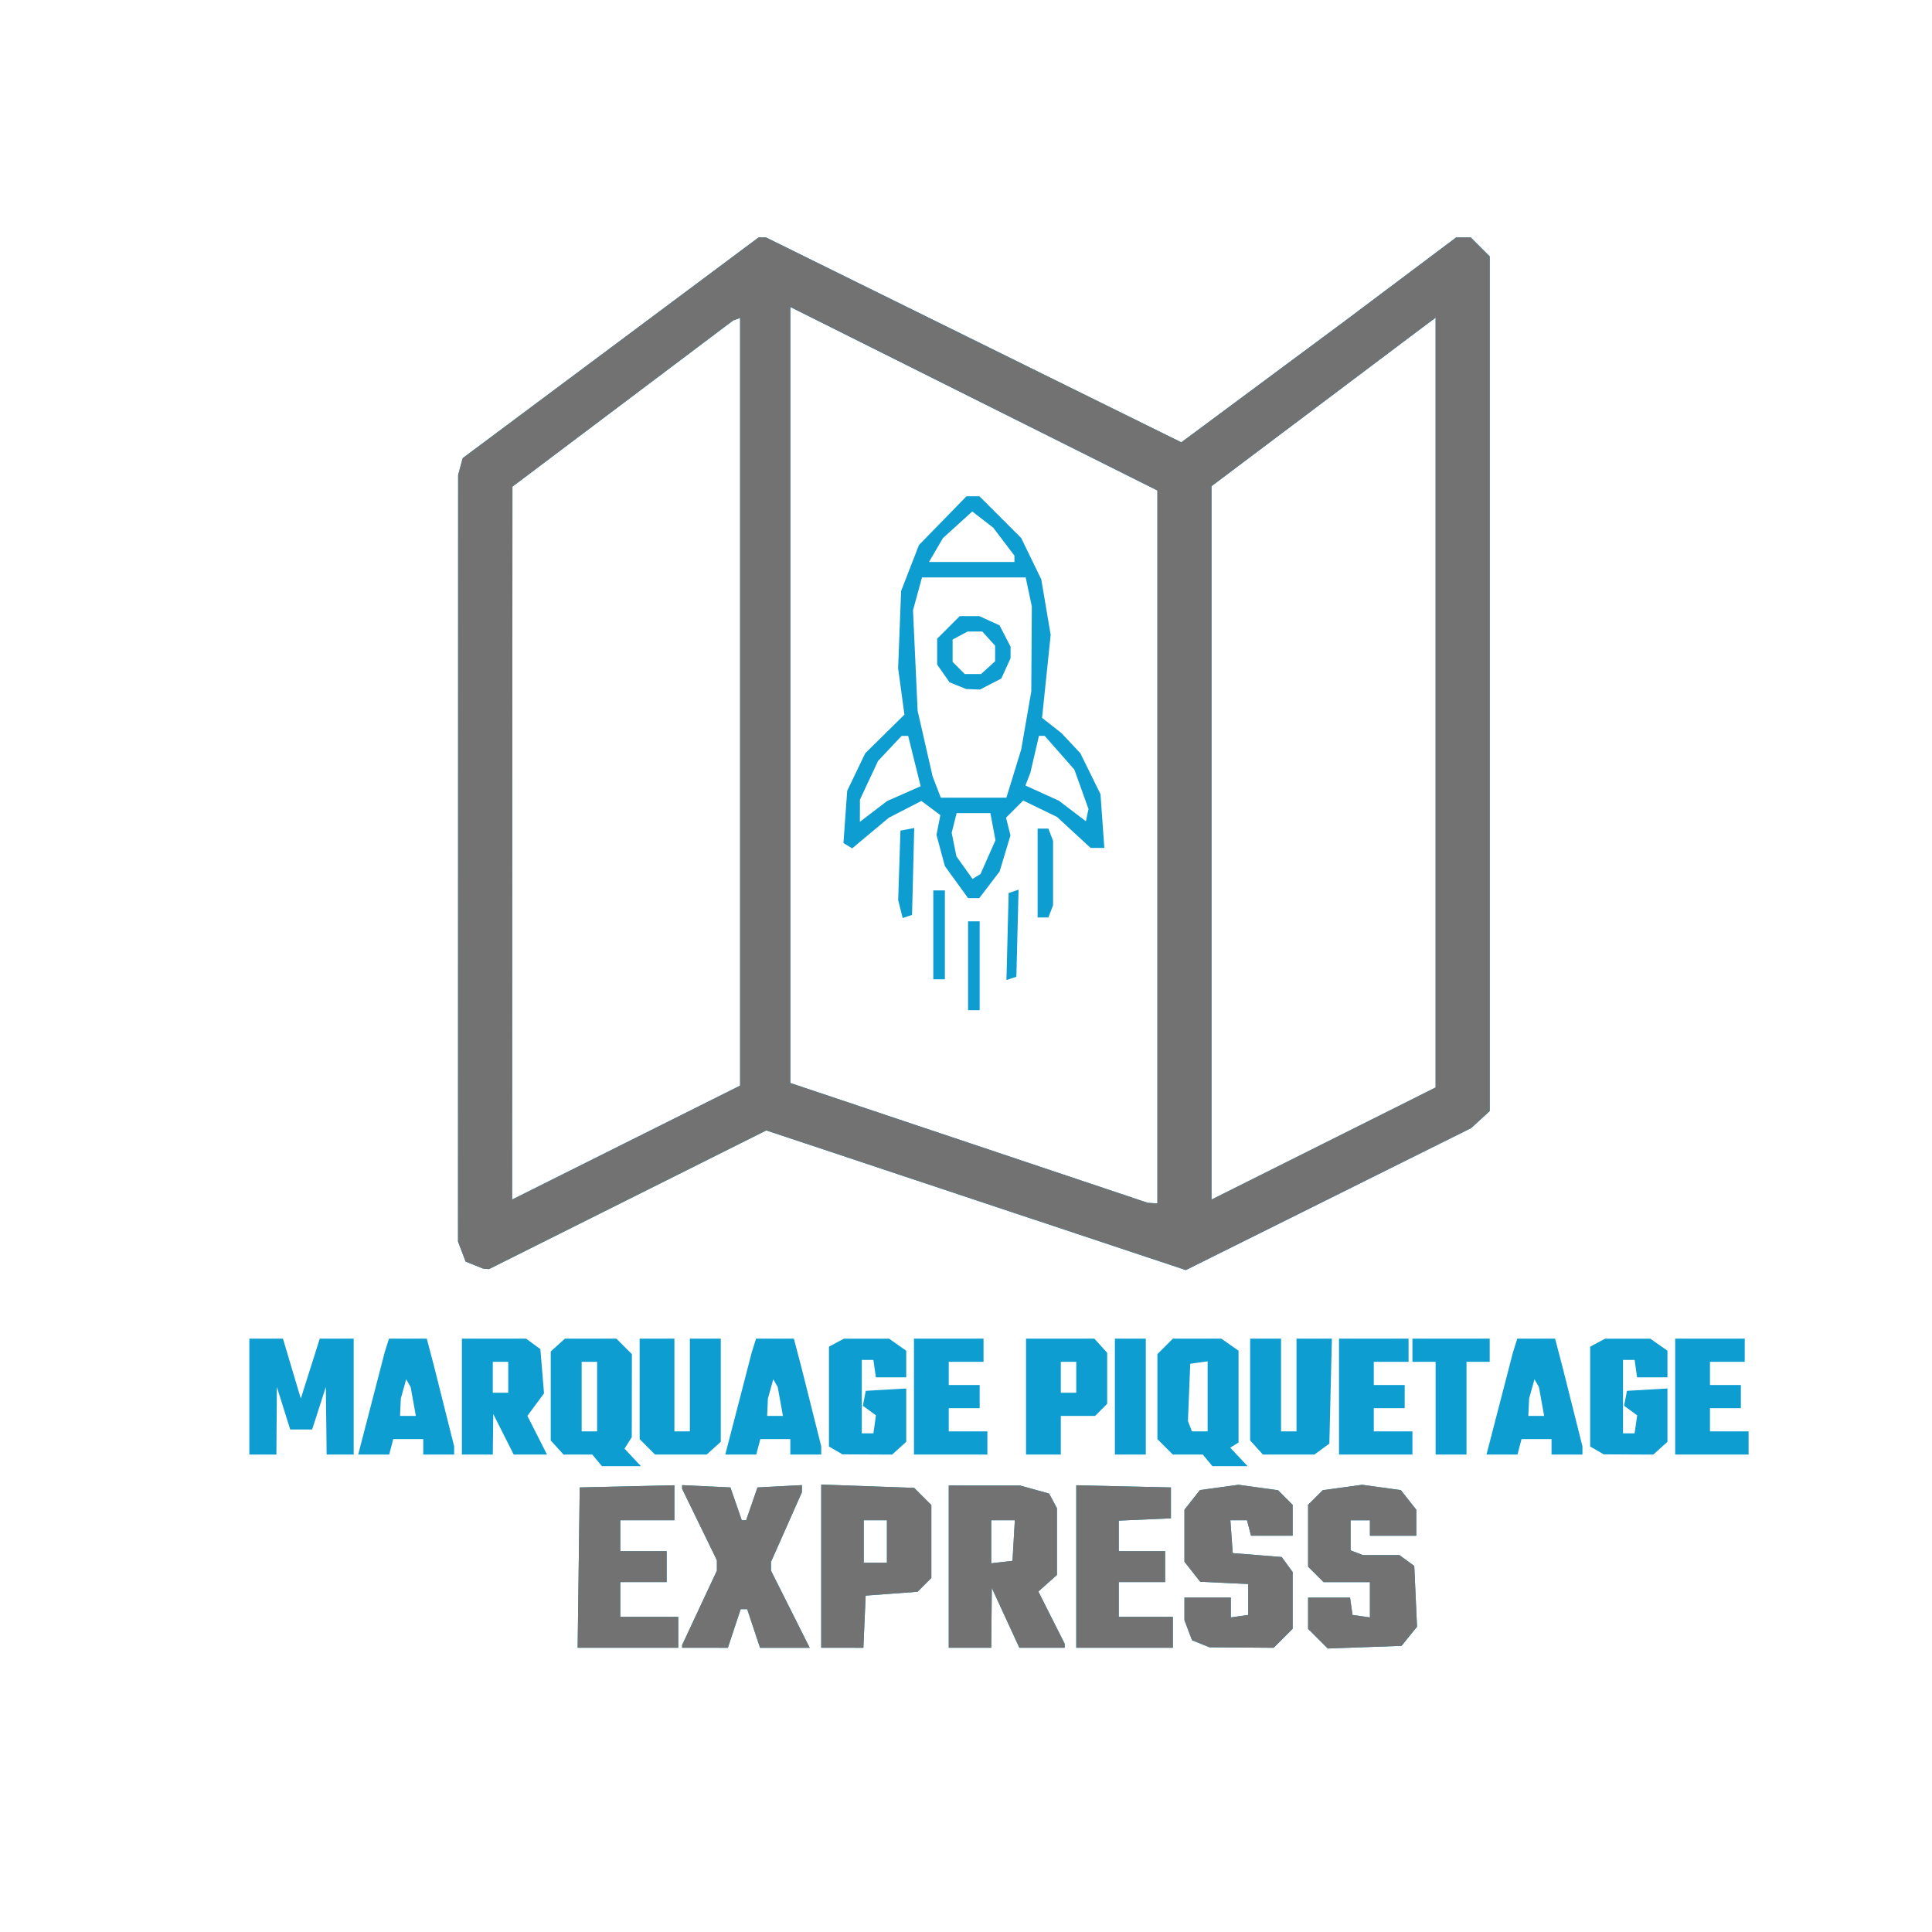
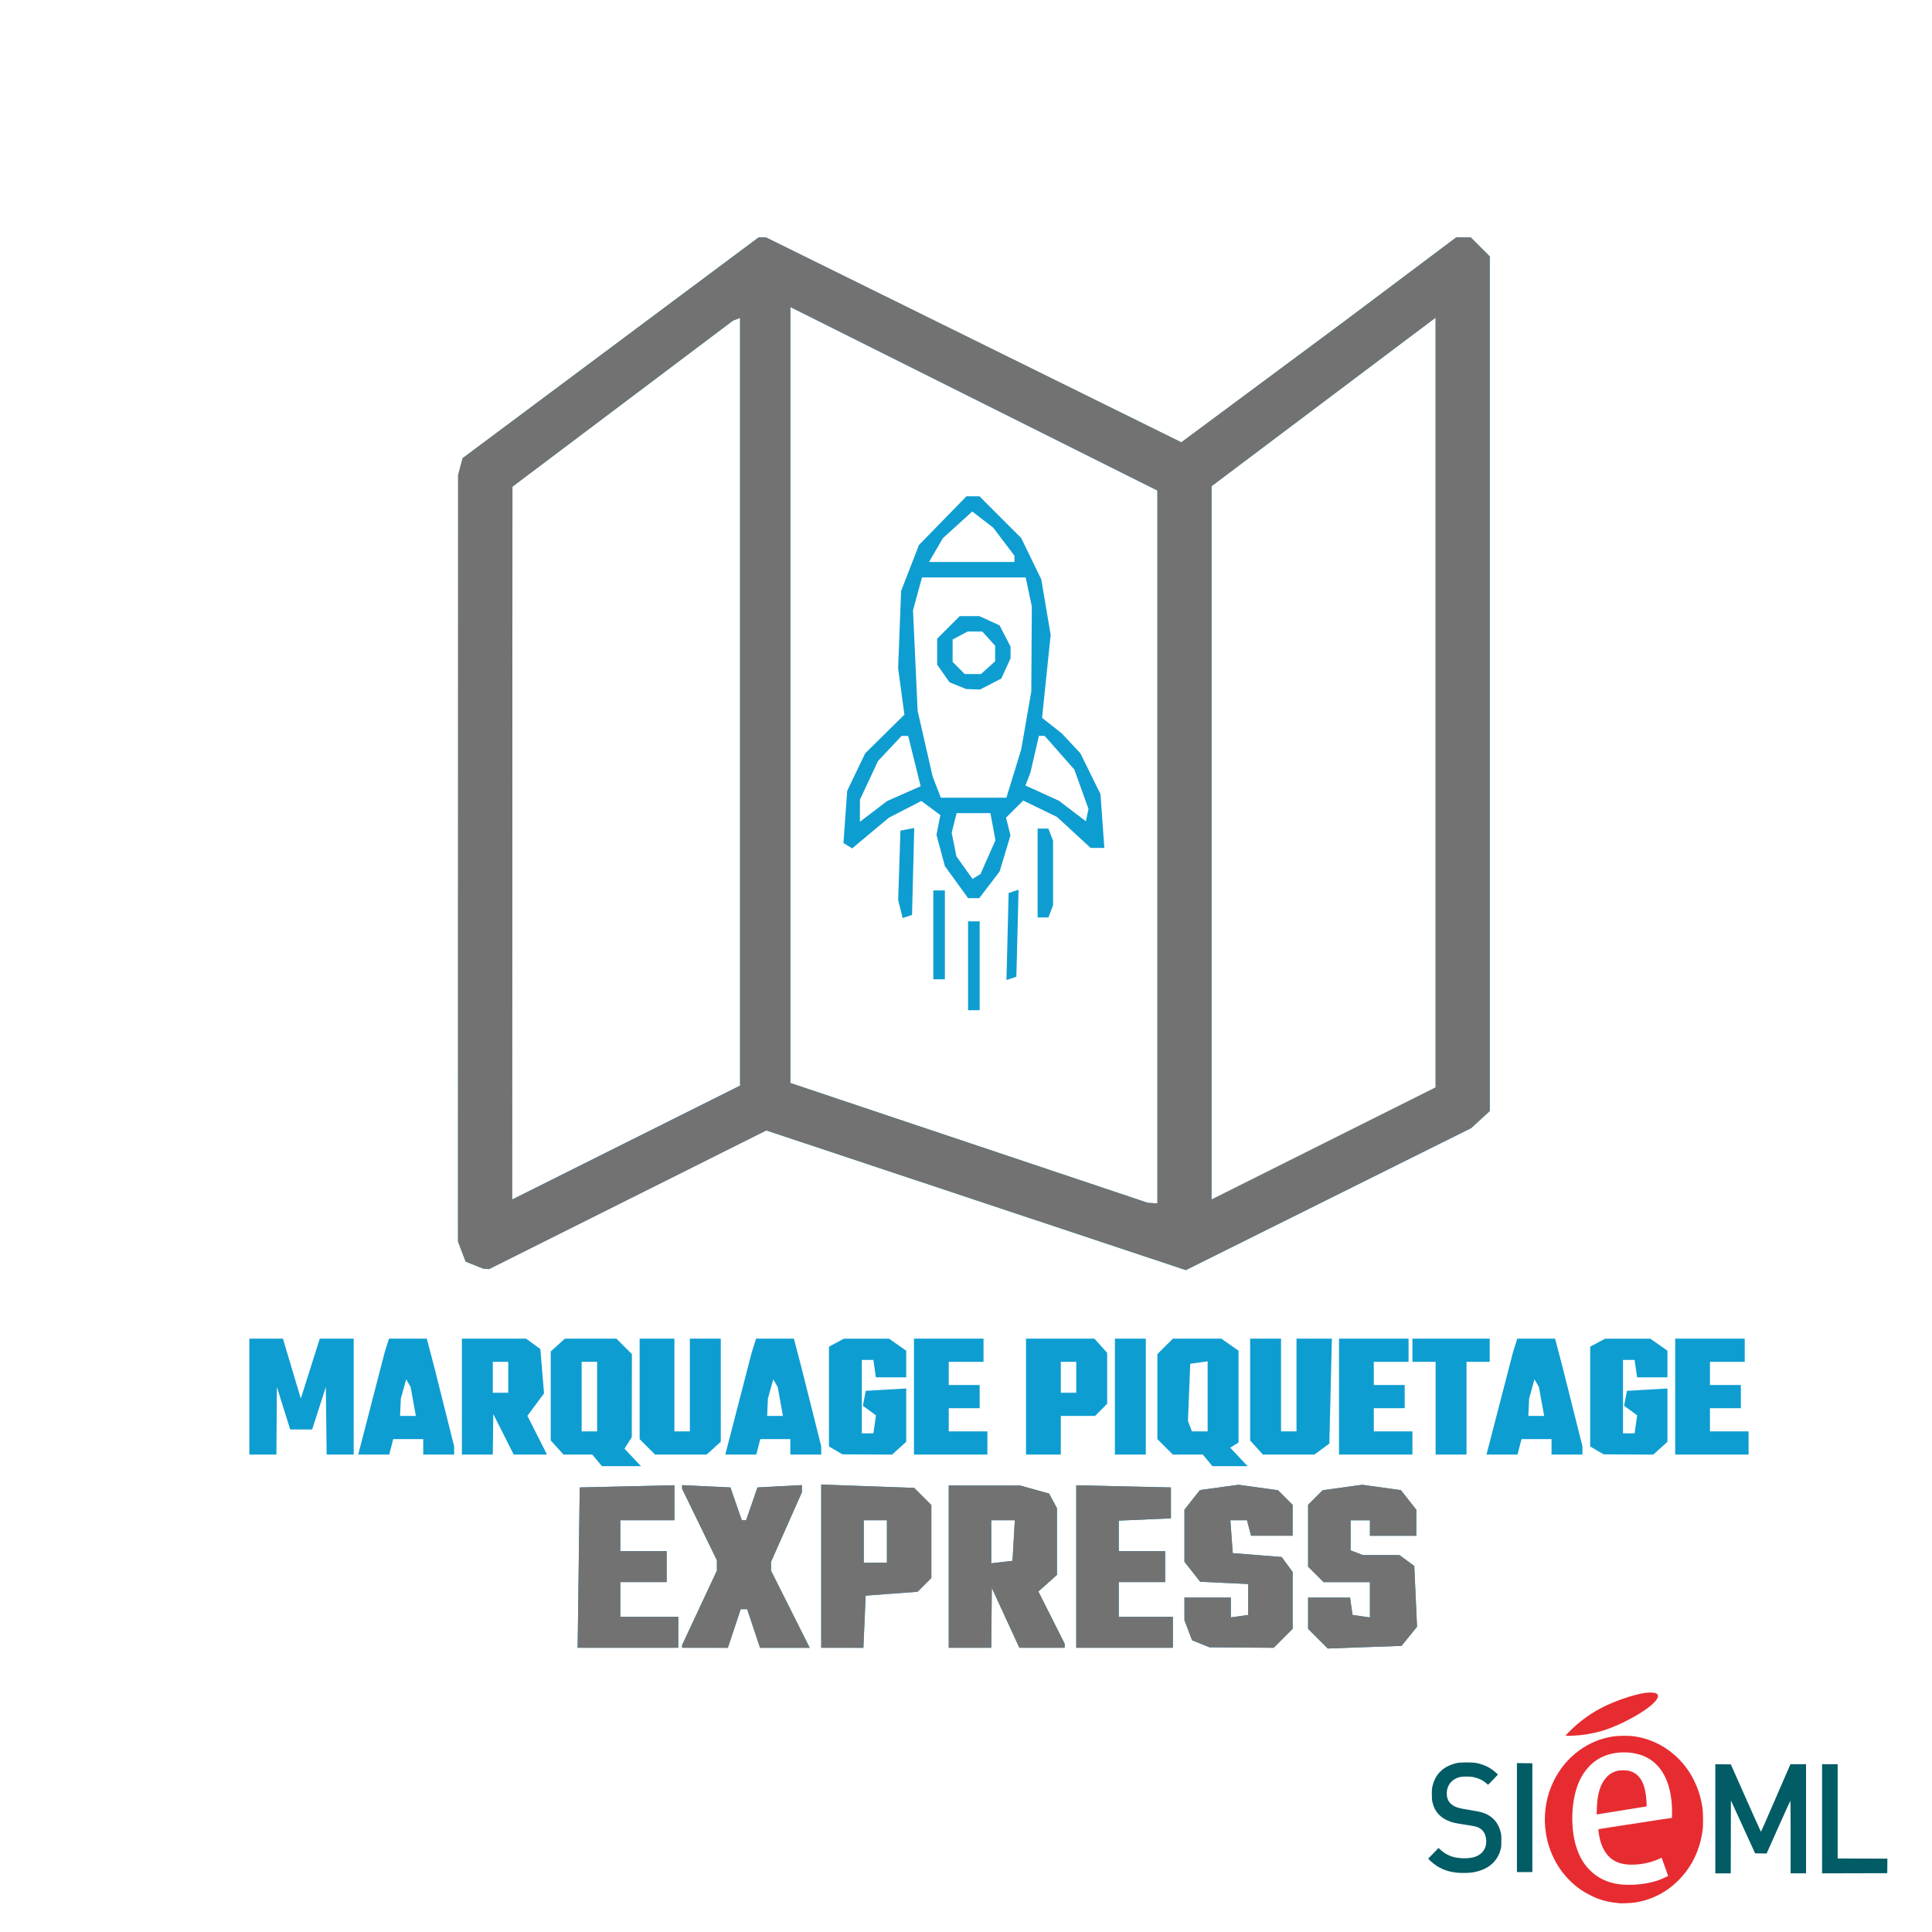
- <svg xmlns="http://www.w3.org/2000/svg" version="1.1" id="svg2" width="500" height="500" viewBox="0 0 500 500">
+ <svg xmlns="http://www.w3.org/2000/svg" version="1.1" id="svg2" width="500" height="500" viewBox="0 0 500 500" xml:space="preserve">
  <defs id="defs6" />
  <g id="g8">
    <g id="g2129" transform="translate(211.9822,23.22067)">
      <path style="fill:#0e9dd1" d="m -49.469,403.225 h -13.02 l 0.27,-20.75 0.27,-20.75 12.25,-0.281 12.25,-0.281 v 4.531 4.531 h -7 -7 v 4 4 h 6 6 v 4 4 h -6 -6 v 4.5 4.5 h 7.5 7.5 v 4 4 z m 19.94,0 h -5.92 v -0.354 -0.354 l 4.5,-9.63 4.5,-9.63 v -1.339 -1.339 l -4.5,-9.246 -4.5,-9.246 v -0.479 -0.479 l 6.25,0.298 6.25,0.298 1.469,4.25 1.469,4.25 h 0.562 0.562 l 1.469,-4.25 1.469,-4.25 5.75,-0.3 5.75,-0.3 v 0.924 0.924 l -4,9.012 -4,9.012 v 1.133 1.133 l 5.009,9.982 5.009,9.982 h -6.429 -6.429 l -1.661,-5 -1.661,-5 h -0.839 -0.839 l -1.661,5 -1.661,5 z m 35.535,0 H 0.551 v -21.123 -21.123 l 12.028,0.429 12.028,0.429 2.222,2.222 2.222,2.222 v 9.437 9.437 l -1.784,1.786 -1.784,1.786 -6.716,0.5 -6.716,0.5 -0.296,6.75 -0.296,6.75 z m 8.546,-22 h 3 v -5.5 -5.5 h -3 -3 v 5.5 5.5 z m 24.5,22 h -5.5 v -21 -21 l 9.25,0.006 9.25,0.006 3.738,1.038 3.738,1.038 1.012,1.891 1.012,1.891 v 8.641 8.641 l -2.404,2.141 -2.404,2.141 3.404,6.758 3.404,6.758 v 0.525 0.525 h -5.86 -5.86 l -3.568,-7.75 -3.568,-7.75 -0.071,7.75 -0.071,7.749 z m 8.25,-22.184 2.75,-0.316 0.302,-5.25 0.302,-5.25 H 47.603 44.551 v 5.566 5.566 z m 31.75,22.184 h -12.5 V 382.194 361.163 l 12.25,0.281 12.25,0.281 v 4 4 l -6.75,0.296 -6.75,0.296 v 3.954 3.954 h 6 6 v 4 4 h -6 -6 v 4.5 4.5 h 7 7 v 4 4 z m 30.295,-0.063 -8.295,-0.063 -2.265,-0.91 -2.265,-0.91 -0.985,-2.592 -0.985,-2.592 v -2.935 -2.935 h 6 6 v 2.57 2.57 l 2.25,-0.32 2.25,-0.32 v -4 -4 l -6.214,-0.297 -6.214,-0.297 -2.036,-2.588 -2.036,-2.588 v -6.73 -6.73 l 1.999,-2.541 1.999,-2.541 5.001,-0.688 5.001,-0.688 5.109,0.703 5.109,0.703 1.891,1.891 1.891,1.891 v 4 4 h -5.383 -5.383 l -0.523,-2 -0.523,-2 h -2.151 -2.151 l 0.307,4.25 0.307,4.25 6.333,0.504 6.333,0.504 1.417,1.937 1.417,1.937 v 7.354 7.354 l -2.455,2.455 -2.455,2.455 z m 31.843,-0.092 -9.54,0.345 -2.549,-2.549 -2.549,-2.549 v -4.045 -4.045 h 5.43 5.43 l 0.32,2.25 0.32,2.25 2.25,0.32 2.25,0.32 v -4.57 -4.57 h -6 -6 l -2,-2 -2,-2 v -8 -8 l 1.891,-1.891 1.891,-1.891 5.109,-0.703 5.109,-0.703 5.001,0.688 5.001,0.688 1.999,2.541 1.999,2.541 v 3.365 3.365 h -6 -6 v -2 -2 h -2.5 -2.5 v 3.893 3.893 l 1.582,0.607 1.582,0.607 h 4.727 4.727 l 1.93,1.411 1.93,1.411 0.357,7.86 0.357,7.86 -2.006,2.479 -2.006,2.479 z m -192.342,-46.845 h -5.052 l -1.245,-1.5 -1.245,-1.5 h -3.723 -3.723 l -1.655,-1.829 -1.655,-1.829 v -11.516 -11.516 l 1.829,-1.655 1.829,-1.655 h 6.671 6.671 l 2,2 2,2 -0.015,10.75 -0.015,10.75 -0.939,1.485 -0.939,1.485 2.128,2.265 2.128,2.265 h -5.052 z m -8.297,-9 h 2 v -9 -9 h -2 -2 v 9 9 z m 165.797,9 h -4.552 l -1.245,-1.5 -1.245,-1.5 H 95.428 91.551 l -2,-2 -2,-2 v -11 -11 l 2,-2 2,-2 h 6.277 6.277 l 2.223,1.557 2.223,1.557 v 11.884 11.884 l -1.075,0.665 -1.075,0.665 2.25,2.395 2.25,2.394 z m -7.828,-9 h 2.031 v -9.07 -9.07 l -2.25,0.32 -2.25,0.32 -0.297,7.406 -0.297,7.406 0.516,1.344 0.516,1.344 z m -242.469,6 h -3.5 v -15 -15 h 4.346 4.346 l 2.312,7.75 2.312,7.75 2.452,-7.75 2.452,-7.75 h 4.39 4.39 v 15 15 h -3.5 -3.5 l -0.103,-8.75 -0.103,-8.75 -1.77,5.5 -1.77,5.5 h -2.842 -2.842 l -1.724,-5.5 -1.724,-5.5 -0.061,8.75 -0.061,8.75 z m 28.678,0 h -4.01 l 3.431,-13.25 3.431,-13.25 0.552,-1.75 0.552,-1.75 h 4.894 4.894 l 0.984,3.75 0.984,3.75 2.555,10.181 2.555,10.181 v 1.069 1.069 h -4 -4 v -2 -2 h -3.883 -3.883 l -0.523,2 -0.523,2 z m 8.868,-10 h 2.045 l -0.677,-3.75 -0.677,-3.75 -0.576,-0.99 -0.576,-0.99 -0.693,2.49 -0.693,2.49 -0.1,2.25 -0.1,2.25 z m 17.955,10 h -4 v -15 -15 h 8.309 8.309 l 1.846,1.35 1.846,1.35 0.475,5.728 0.475,5.728 -2.152,2.911 -2.152,2.911 2.539,5.011 2.539,5.011 h -4.31 -4.31 l -2.646,-5.25 -2.646,-5.25 -0.061,5.25 -0.061,5.25 z m 6,-16 h 2 v -4 -4 h -2 -2 v 4 4 z m 46.671,16 h -6.671 l -2,-2 -2,-2 v -13 -13 h 4.5 4.5 v 12 12 h 2 2 v -12 -12 h 4 4 v 13.345 13.345 l -1.829,1.655 -1.829,1.655 z m 15.506,0 h -4.01 l 3.431,-13.25 3.431,-13.25 0.552,-1.75 0.552,-1.75 h 4.894 4.894 l 0.984,3.75 0.984,3.75 2.555,10.181 2.555,10.181 v 1.069 1.069 h -4 -4 v -2 -2 h -3.883 -3.883 l -0.523,2 -0.523,2 z m 8.868,-10 h 2.045 l -0.677,-3.75 -0.677,-3.75 -0.576,-0.99 -0.576,-0.99 -0.693,2.49 -0.693,2.49 -0.1,2.25 -0.1,2.25 z m 23.876,9.97 -6.421,-0.03 -1.75,-1.019 -1.75,-1.019 v -12.915 -12.915 l 1.934,-1.035 1.934,-1.035 h 5.843 5.843 l 2.223,1.557 2.223,1.557 v 3.443 3.443 h -3.93 -3.93 l -0.32,-2.25 -0.32,-2.25 h -1.5 -1.5 v 9.5 9.5 h 1.5 1.5 l 0.33,-2.331 0.33,-2.331 -1.689,-1.235 -1.689,-1.235 0.368,-1.934 0.368,-1.934 5.241,-0.302 5.241,-0.302 v 6.897 6.897 l -1.829,1.655 -1.829,1.655 -6.421,-0.03 z m 21.579,0.03 h -9.5 v -15 -15 h 9 9 v 3 3 h -4.5 -4.5 v 3 3 h 4 4 v 3 3 h -4 -4 v 3 3 h 5 5 v 3 3 z m 24,0 h -4.5 v -15 -15 h 8.845 8.845 l 1.655,1.829 1.655,1.829 v 6.6 6.6 l -1.571,1.571 -1.571,1.571 h -4.429 -4.429 v 5 5 z m 6.5,-16 h 2 v -4 -4 h -2 -2 v 4 4 z m 16,16 h -4 v -15 -15 h 4 4 v 15 15 z m 40.964,0 h -6.654 l -1.655,-1.829 -1.655,-1.829 v -13.171 -13.171 h 4 4 v 12 12 h 2 2 v -12 -12 h 4.577 4.577 l -0.327,13.583 -0.327,13.583 -1.941,1.417 -1.941,1.417 z m 22.536,0 h -9.5 v -15 -15 h 9 9 v 3 3 h -4.5 -4.5 v 3 3 h 4 4 v 3 3 h -4 -4 v 3 3 h 5 5 v 3 3 z m 19.5,0 h -4 v -12 -12 h -3 -3 v -3 -3 h 10 10 v 3 3 h -3 -3 v 12 12 z m 13.178,0 h -4.01 l 3.431,-13.25 3.431,-13.25 0.552,-1.75 0.552,-1.75 h 4.894 4.894 l 0.984,3.75 0.984,3.75 2.555,10.181 2.555,10.181 v 1.069 1.069 h -4 -4 v -2 -2 h -3.883 -3.883 l -0.523,2 -0.523,2 z m 8.868,-10 h 2.045 l -0.677,-3.75 -0.677,-3.75 -0.576,-0.99 -0.576,-0.99 -0.693,2.49 -0.693,2.49 -0.1,2.25 -0.1,2.25 z m 23.876,9.97 -6.421,-0.03 -1.75,-1.019 -1.75,-1.019 v -12.915 -12.915 l 1.934,-1.035 1.934,-1.035 h 5.843 5.843 l 2.223,1.557 2.223,1.557 v 3.443 3.443 h -3.93 -3.93 l -0.32,-2.25 -0.32,-2.25 h -1.5 -1.5 v 9.5 9.5 h 1.5 1.5 l 0.33,-2.331 0.33,-2.331 -1.689,-1.235 -1.689,-1.235 0.368,-1.934 0.368,-1.934 5.241,-0.302 5.241,-0.302 v 6.897 6.897 l -1.829,1.655 -1.829,1.655 -6.421,-0.03 z m 21.579,0.03 h -9.5 v -15 -15 h 9 9 v 3 3 h -4.5 -4.5 v 3 3 h 4 4 v 3 3 h -4 -4 v 3 3 h 5 5 v 3 3 z m -317.245,-48.063 -0.755,-0.063 -2.265,-0.91 -2.265,-0.91 -0.985,-2.592 -0.985,-2.592 0.014,-99.185 0.014,-99.185 0.587,-2.188 0.587,-2.188 38.294,-28.562 38.294,-28.562 h 0.954 0.954 l 53.746,26.513 53.746,26.513 21.157,-15.697 21.157,-15.697 14.408,-10.816 14.408,-10.816 h 1.888 1.888 l 2.455,2.455 2.455,2.455 V 153.727 264.32 l -2.399,2.202 -2.399,2.202 -36.924,18.375 -36.924,18.375 -54.287,-18.072 -54.287,-18.072 -35.884,17.947 -35.884,17.947 -0.755,-0.063 z m 172.495,-17.016 1.25,0.079 v -92.255 -92.255 l -47.5,-23.744 -47.5,-23.744 V 156.643 257.058 l 46.25,15.504 46.25,15.504 1.25,0.079 z m -46.25,-49.921 h -1.5 v -11.5 -11.5 h 1.5 1.5 v 11.5 11.5 z m -9,-8 h -1.5 v -11.5 -11.5 h 1.5 1.5 v 11.5 11.5 z m 18.716,-0.237 -1.284,0.426 0.284,-11.263 0.284,-11.263 1.284,-0.426 1.284,-0.426 -0.284,11.263 -0.284,11.263 z m -26.929,-16.023 -1.213,0.403 -0.581,-2.321 -0.581,-2.321 0.294,-8.989 0.294,-8.989 1.784,-0.341 1.783,-0.341 -0.283,11.248 -0.283,11.248 z m 35.106,0.26 h -1.393 v -11.5 -11.5 h 1.393 1.393 l 0.607,1.582 0.607,1.582 v 8.336 8.336 l -0.607,1.582 -0.607,1.582 z m -17.938,-5 h -1.443 l -3.009,-4.154 -3.009,-4.154 -1.085,-4.03 -1.085,-4.03 0.501,-2.566 0.501,-2.566 -2.456,-1.829 -2.456,-1.829 -4.207,2.167 -4.207,2.167 -4.75,3.971 -4.75,3.971 -1.125,-0.695 -1.125,-0.695 0.483,-6.757 0.483,-6.757 2.335,-4.857 2.335,-4.857 5.072,-5 5.072,-5 -0.816,-6 -0.816,-6 0.388,-10 0.388,-10 2.309,-5.951 2.309,-5.951 6.146,-6.299 6.146,-6.299 h 1.685 1.685 l 5.399,5.399 5.399,5.399 2.599,5.351 2.599,5.351 1.214,7.173 1.214,7.173 -1.114,10.743 -1.114,10.743 2.523,1.984 2.523,1.985 2.434,2.599 2.434,2.599 2.603,5.289 2.603,5.289 0.498,6.961 0.498,6.961 H 72.047 70.275 l -4.344,-4.005 -4.344,-4.005 -4.383,-2.13 -4.383,-2.13 -2.221,2.221 -2.221,2.221 0.575,2.292 0.575,2.292 -1.404,4.666 -1.404,4.666 -2.635,3.455 -2.635,3.455 z m 0.734,-5.617 1.037,-0.641 1.932,-4.369 1.932,-4.369 -0.657,-3.502 -0.657,-3.502 H 39.959 35.589 l -0.637,2.537 -0.637,2.537 0.609,3.047 0.609,3.047 2.085,2.928 2.085,2.928 z m -26.673,-16.828 3.517,-2.682 4.347,-1.923 4.347,-1.923 -1.614,-6.51 -1.614,-6.51 -0.849,-0.003 -0.849,-0.003 -3.052,3.25 -3.052,3.25 -2.339,5 -2.339,5 -0.01,2.869 -0.01,2.869 3.517,-2.682 z m 55.316,0.944 0.333,-1.597 -1.831,-5.092 -1.831,-5.092 -3.837,-4.359 -3.837,-4.359 H 57.638 56.894 l -1.102,4.75 -1.102,4.75 -0.646,1.67 -0.646,1.67 4.326,1.969 4.326,1.968 3.5,2.66 3.5,2.66 z m -29.398,-4.499 h 8.485 l 1.919,-6.25 1.919,-6.25 1.301,-7.5 1.301,-7.5 0.071,-11 0.071,-11 -0.795,-3.75 -0.795,-3.75 H 40.044 26.628 l -1.162,4.25 -1.162,4.25 0.597,13 0.597,13 1.942,8.5 1.942,8.5 1.06,2.75 1.06,2.75 h 8.485 z m -0.135,-28.063 -1.8,-0.063 -2.143,-0.865 -2.143,-0.865 -1.607,-2.294 -1.607,-2.294 v -3.354 -3.354 l 2.923,-2.923 2.923,-2.923 h 2.53 2.53 l 2.622,1.195 2.622,1.195 1.425,2.756 1.425,2.756 v 1.503 1.503 l -1.195,2.622 -1.195,2.622 -2.756,1.425 -2.756,1.425 -1.8,-0.063 z m -0.057,-3.937 h 2.1 l 1.829,-1.655 1.829,-1.655 v -2.016 -2.016 l -1.655,-1.829 -1.655,-1.829 h -1.911 -1.911 l -1.934,1.035 -1.934,1.035 v 2.893 2.893 l 1.571,1.571 1.571,1.571 z m -0.299,-29 h 11.057 v -0.822 -0.822 l -2.75,-3.624 -2.75,-3.624 -2.706,-2.091 -2.706,-2.091 -3.794,3.444 -3.794,3.444 -1.807,3.093 -1.807,3.093 z m -89.443,150.256 29.5,-14.74 v -99.341 -99.341 l -0.904,0.333 -0.904,0.333 -28.554,21.5 -28.554,21.5 -0.042,92.248 -0.042,92.248 z m 180.5,0.244 29,-14.507 V 158.603 58.987 l -3.25,2.437 -3.25,2.437 -25.75,19.373 -25.75,19.373 v 92.312 92.312 z" id="path2133" />
      <path style="fill:#727272" d="m -49.469,403.225 h -13.02 l 0.27,-20.75 0.27,-20.75 12.25,-0.281 12.25,-0.281 v 4.531 4.531 h -7 -7 v 4 4 h 6 6 v 4 4 h -6 -6 v 4.5 4.5 h 7.5 7.5 v 4 4 z m 19.94,0 h -5.92 v -0.354 -0.354 l 4.5,-9.63 4.5,-9.63 v -1.339 -1.339 l -4.5,-9.246 -4.5,-9.246 v -0.479 -0.479 l 6.25,0.298 6.25,0.298 1.469,4.25 1.469,4.25 h 0.562 0.562 l 1.469,-4.25 1.469,-4.25 5.75,-0.3 5.75,-0.3 v 0.924 0.924 l -4,9.012 -4,9.012 v 1.133 1.133 l 5.009,9.982 5.009,9.982 h -6.429 -6.429 l -1.661,-5 -1.661,-5 h -0.839 -0.839 l -1.661,5 -1.661,5 z m 35.535,0 H 0.551 v -21.123 -21.123 l 12.028,0.429 12.028,0.429 2.222,2.222 2.222,2.222 v 9.437 9.437 l -1.784,1.786 -1.784,1.786 -6.716,0.5 -6.716,0.5 -0.296,6.75 -0.296,6.75 z m 8.546,-22 h 3 v -5.5 -5.5 h -3 -3 v 5.5 5.5 z m 24.5,22 h -5.5 v -21 -21 l 9.25,0.006 9.25,0.006 3.738,1.038 3.738,1.038 1.012,1.891 1.012,1.891 v 8.641 8.641 l -2.404,2.141 -2.404,2.141 3.404,6.758 3.404,6.758 v 0.525 0.525 h -5.86 -5.86 l -3.568,-7.75 -3.568,-7.75 -0.071,7.75 -0.071,7.749 z m 8.25,-22.184 2.75,-0.316 0.302,-5.25 0.302,-5.25 H 47.603 44.551 v 5.566 5.566 z m 31.75,22.184 h -12.5 V 382.194 361.163 l 12.25,0.281 12.25,0.281 v 4 4 l -6.75,0.296 -6.75,0.296 v 3.954 3.954 h 6 6 v 4 4 h -6 -6 v 4.5 4.5 h 7 7 v 4 4 z m 30.295,-0.063 -8.295,-0.063 -2.265,-0.91 -2.265,-0.91 -0.985,-2.592 -0.985,-2.592 v -2.935 -2.935 h 6 6 v 2.57 2.57 l 2.25,-0.32 2.25,-0.32 v -4 -4 l -6.214,-0.297 -6.214,-0.297 -2.036,-2.588 -2.036,-2.588 v -6.73 -6.73 l 1.999,-2.541 1.999,-2.541 5.001,-0.688 5.001,-0.688 5.109,0.703 5.109,0.703 1.891,1.891 1.891,1.891 v 4 4 h -5.383 -5.383 l -0.523,-2 -0.523,-2 h -2.151 -2.151 l 0.307,4.25 0.307,4.25 6.333,0.504 6.333,0.504 1.417,1.937 1.417,1.937 v 7.354 7.354 l -2.455,2.455 -2.455,2.455 z m 31.843,-0.092 -9.54,0.345 -2.549,-2.549 -2.549,-2.549 v -4.045 -4.045 h 5.43 5.43 l 0.32,2.25 0.32,2.25 2.25,0.32 2.25,0.32 v -4.57 -4.57 h -6 -6 l -2,-2 -2,-2 v -8 -8 l 1.891,-1.891 1.891,-1.891 5.109,-0.703 5.109,-0.703 5.001,0.688 5.001,0.688 1.999,2.541 1.999,2.541 v 3.365 3.365 h -6 -6 v -2 -2 h -2.5 -2.5 v 3.893 3.893 l 1.582,0.607 1.582,0.607 h 4.727 4.727 l 1.93,1.411 1.93,1.411 0.357,7.86 0.357,7.86 -2.006,2.479 -2.006,2.479 z m -227.383,-97.908 -0.755,-0.063 -2.265,-0.91 -2.265,-0.91 -0.985,-2.592 -0.985,-2.592 0.014,-99.185 0.014,-99.185 0.587,-2.188 0.587,-2.188 38.294,-28.562 38.294,-28.562 h 0.954 0.954 l 53.746,26.513 53.746,26.513 21.157,-15.697 21.157,-15.697 14.408,-10.816 14.408,-10.816 h 1.888 1.888 l 2.455,2.455 2.455,2.455 V 153.727 264.32 l -2.399,2.202 -2.399,2.202 -36.924,18.375 -36.924,18.375 -54.287,-18.072 -54.287,-18.072 -35.884,17.947 -35.884,17.947 -0.755,-0.063 z m 172.495,-17.016 1.25,0.079 v -92.255 -92.255 l -47.5,-23.744 -47.5,-23.744 V 156.643 257.058 l 46.25,15.504 46.25,15.504 1.25,0.079 z m -136.25,-15.665 29.5,-14.74 V 158.399 59.058 l -0.904,0.333 -0.904,0.333 -28.554,21.5 -28.554,21.5 -0.042,92.248 -0.042,92.248 z m 180.5,0.244 29,-14.507 V 158.603 58.987 l -3.25,2.437 -3.25,2.437 -25.75,19.373 -25.75,19.373 v 92.312 92.312 z" id="path2131" />
    </g>
+     <g id="g255" transform="translate(142.3202,163.2937)">
+       <path style="fill:#e62c30;stroke-width:0.081" d="m 276.754,329.264 c -2.428,-0.248 -3.883,-0.565 -5.713,-1.244 -1.102,-0.409 -3.285,-1.569 -4.313,-2.292 -4.792,-3.372 -8.003,-8.563 -8.952,-14.472 -1.36,-8.468 2.084,-16.935 8.827,-21.701 2.552,-1.803 5.302,-2.93 8.39,-3.437 1.124,-0.185 3.654,-0.252 4.904,-0.13 5.319,0.517 10.331,3.313 13.82,7.71 2.332,2.939 3.958,6.78 4.534,10.708 0.224,1.528 0.245,4.719 0.041,6.129 -0.714,4.925 -2.66,9.038 -5.886,12.439 -3.203,3.377 -7.288,5.497 -11.817,6.135 -0.852,0.12 -3.23,0.215 -3.835,0.153 z m 4.461,-4.841 c 2.894,-0.222 5.398,-0.848 7.442,-1.859 l 0.736,-0.364 -0.227,-0.647 c -0.691,-1.971 -1.433,-4.046 -1.455,-4.07 -0.014,-0.015 -0.177,0.056 -0.364,0.156 -0.617,0.333 -1.894,0.802 -2.886,1.06 -2.605,0.678 -5.344,0.77 -7.318,0.247 -2.993,-0.793 -4.974,-3.372 -5.619,-7.317 -0.249,-1.52 -0.249,-1.511 -3e-4,-1.563 0.12,-0.025 1.434,-0.232 2.919,-0.46 2.751,-0.422 8.915,-1.371 13.237,-2.037 1.318,-0.203 2.472,-0.37 2.563,-0.37 0.163,0 0.166,-0.027 0.166,-1.452 0,-7.671 -2.744,-12.906 -7.716,-14.726 -3.465,-1.268 -7.767,-1.021 -10.865,0.624 -2.258,1.198 -4.206,3.353 -5.41,5.984 -2.258,4.932 -2.454,12.85 -0.448,18.065 0.771,2.003 1.621,3.384 2.956,4.798 2.1,2.225 4.767,3.507 8.101,3.893 1.137,0.132 2.776,0.147 4.187,0.038 z m -10.268,-19.721 c 0.114,-3.86 0.918,-6.386 2.597,-8.155 0.741,-0.781 1.538,-1.248 2.618,-1.534 0.895,-0.237 2.646,-0.192 3.488,0.09 2.625,0.878 3.914,3.378 4.156,8.058 0.036,0.694 0.027,1.056 -0.025,1.056 -0.043,0 -0.991,0.148 -2.105,0.329 -1.929,0.313 -6.246,1.009 -9.031,1.456 -0.71,0.114 -1.393,0.229 -1.518,0.256 l -0.227,0.048 z m -7.967,-18.788 c -0.122,-0.045 -0.032,-0.173 0.553,-0.781 2.289,-2.383 5.155,-4.569 8.062,-6.15 3.5,-1.903 8.724,-3.726 11.956,-4.172 1.048,-0.145 2.36,-0.073 2.763,0.15 0.972,0.539 0.358,1.742 -1.747,3.425 -2.989,2.388 -8.738,5.293 -12.617,6.373 -2.152,0.599 -4.82,1.038 -6.803,1.118 -0.632,0.025 -1.345,0.056 -1.585,0.069 -0.24,0.012 -0.501,-0.002 -0.581,-0.032 z" id="path259" />
+       <path style="fill:#015c65;stroke-width:0.081" d="m 301.603,307.404 v -14.122 l 2.008,0.022 2.008,0.022 3.856,8.694 c 2.121,4.782 3.885,8.703 3.921,8.714 0.035,0.011 0.438,-0.845 0.895,-1.903 0.457,-1.058 2.164,-4.988 3.793,-8.735 l 2.962,-6.812 h 2.019 2.019 v 14.121 14.121 h -1.996 -1.996 v -9.4 c 0,-5.17 -0.026,-9.4 -0.059,-9.399 -0.032,4.4e-4 -1.43,3.076 -3.106,6.834 l -3.047,6.833 -1.488,-0.022 -1.488,-0.022 -3.134,-6.849 -3.134,-6.849 -0.02,9.438 -0.02,9.438 h -1.995 -1.995 z m 27.628,0.002 V 293.285 h 2.015 2.015 v 12.195 12.195 l 6.439,0.021 6.439,0.021 -0.021,1.884 -0.021,1.884 -8.433,0.021 -8.433,0.021 z m -94.522,13.949 c -1.655,-0.17 -3.09,-0.588 -4.406,-1.285 -0.891,-0.472 -2.142,-1.407 -2.7,-2.018 l -0.313,-0.342 0.547,-0.551 c 0.301,-0.303 0.906,-0.922 1.344,-1.376 l 0.796,-0.825 0.417,0.397 c 0.802,0.764 1.867,1.418 2.884,1.772 1.723,0.6 4.436,0.672 6.024,0.159 2.133,-0.689 3.243,-2.421 2.976,-4.649 -0.164,-1.368 -0.772,-2.321 -1.846,-2.895 -0.592,-0.316 -1.121,-0.437 -3.523,-0.804 -2.521,-0.385 -3.108,-0.509 -4.024,-0.849 -2.449,-0.908 -3.91,-2.51 -4.475,-4.907 -0.149,-0.632 -0.175,-0.96 -0.172,-2.153 0.004,-1.25 0.028,-1.5 0.21,-2.226 0.78,-3.095 2.866,-5.035 6.261,-5.824 0.924,-0.215 4.085,-0.214 5.103,4.5e-4 2.133,0.45 3.696,1.253 5.243,2.694 l 0.297,0.277 -1.243,1.317 c -0.684,0.724 -1.273,1.317 -1.31,1.317 -0.037,0 -0.231,-0.153 -0.431,-0.34 -0.808,-0.754 -2.028,-1.343 -3.348,-1.618 -1.036,-0.216 -2.918,-0.196 -3.732,0.038 -0.848,0.244 -1.497,0.627 -2.055,1.214 -0.737,0.774 -1.129,1.811 -1.129,2.983 0,1.539 0.637,2.602 1.977,3.299 0.773,0.402 1.469,0.573 3.905,0.959 3.115,0.494 4.196,0.831 5.4,1.682 1.323,0.935 2.177,2.211 2.628,3.928 0.197,0.752 0.214,0.934 0.215,2.347 0.002,1.34 -0.021,1.619 -0.177,2.223 -0.865,3.348 -3.502,5.463 -7.504,6.018 -0.942,0.131 -2.748,0.148 -3.838,0.036 z m 15.551,-14.26 -6e-5,-14.1 1.996,0.023 1.996,0.023 v 14.077 14.077 h -1.996 -1.996 z" id="path257" />
+     </g>
  </g>
</svg>
